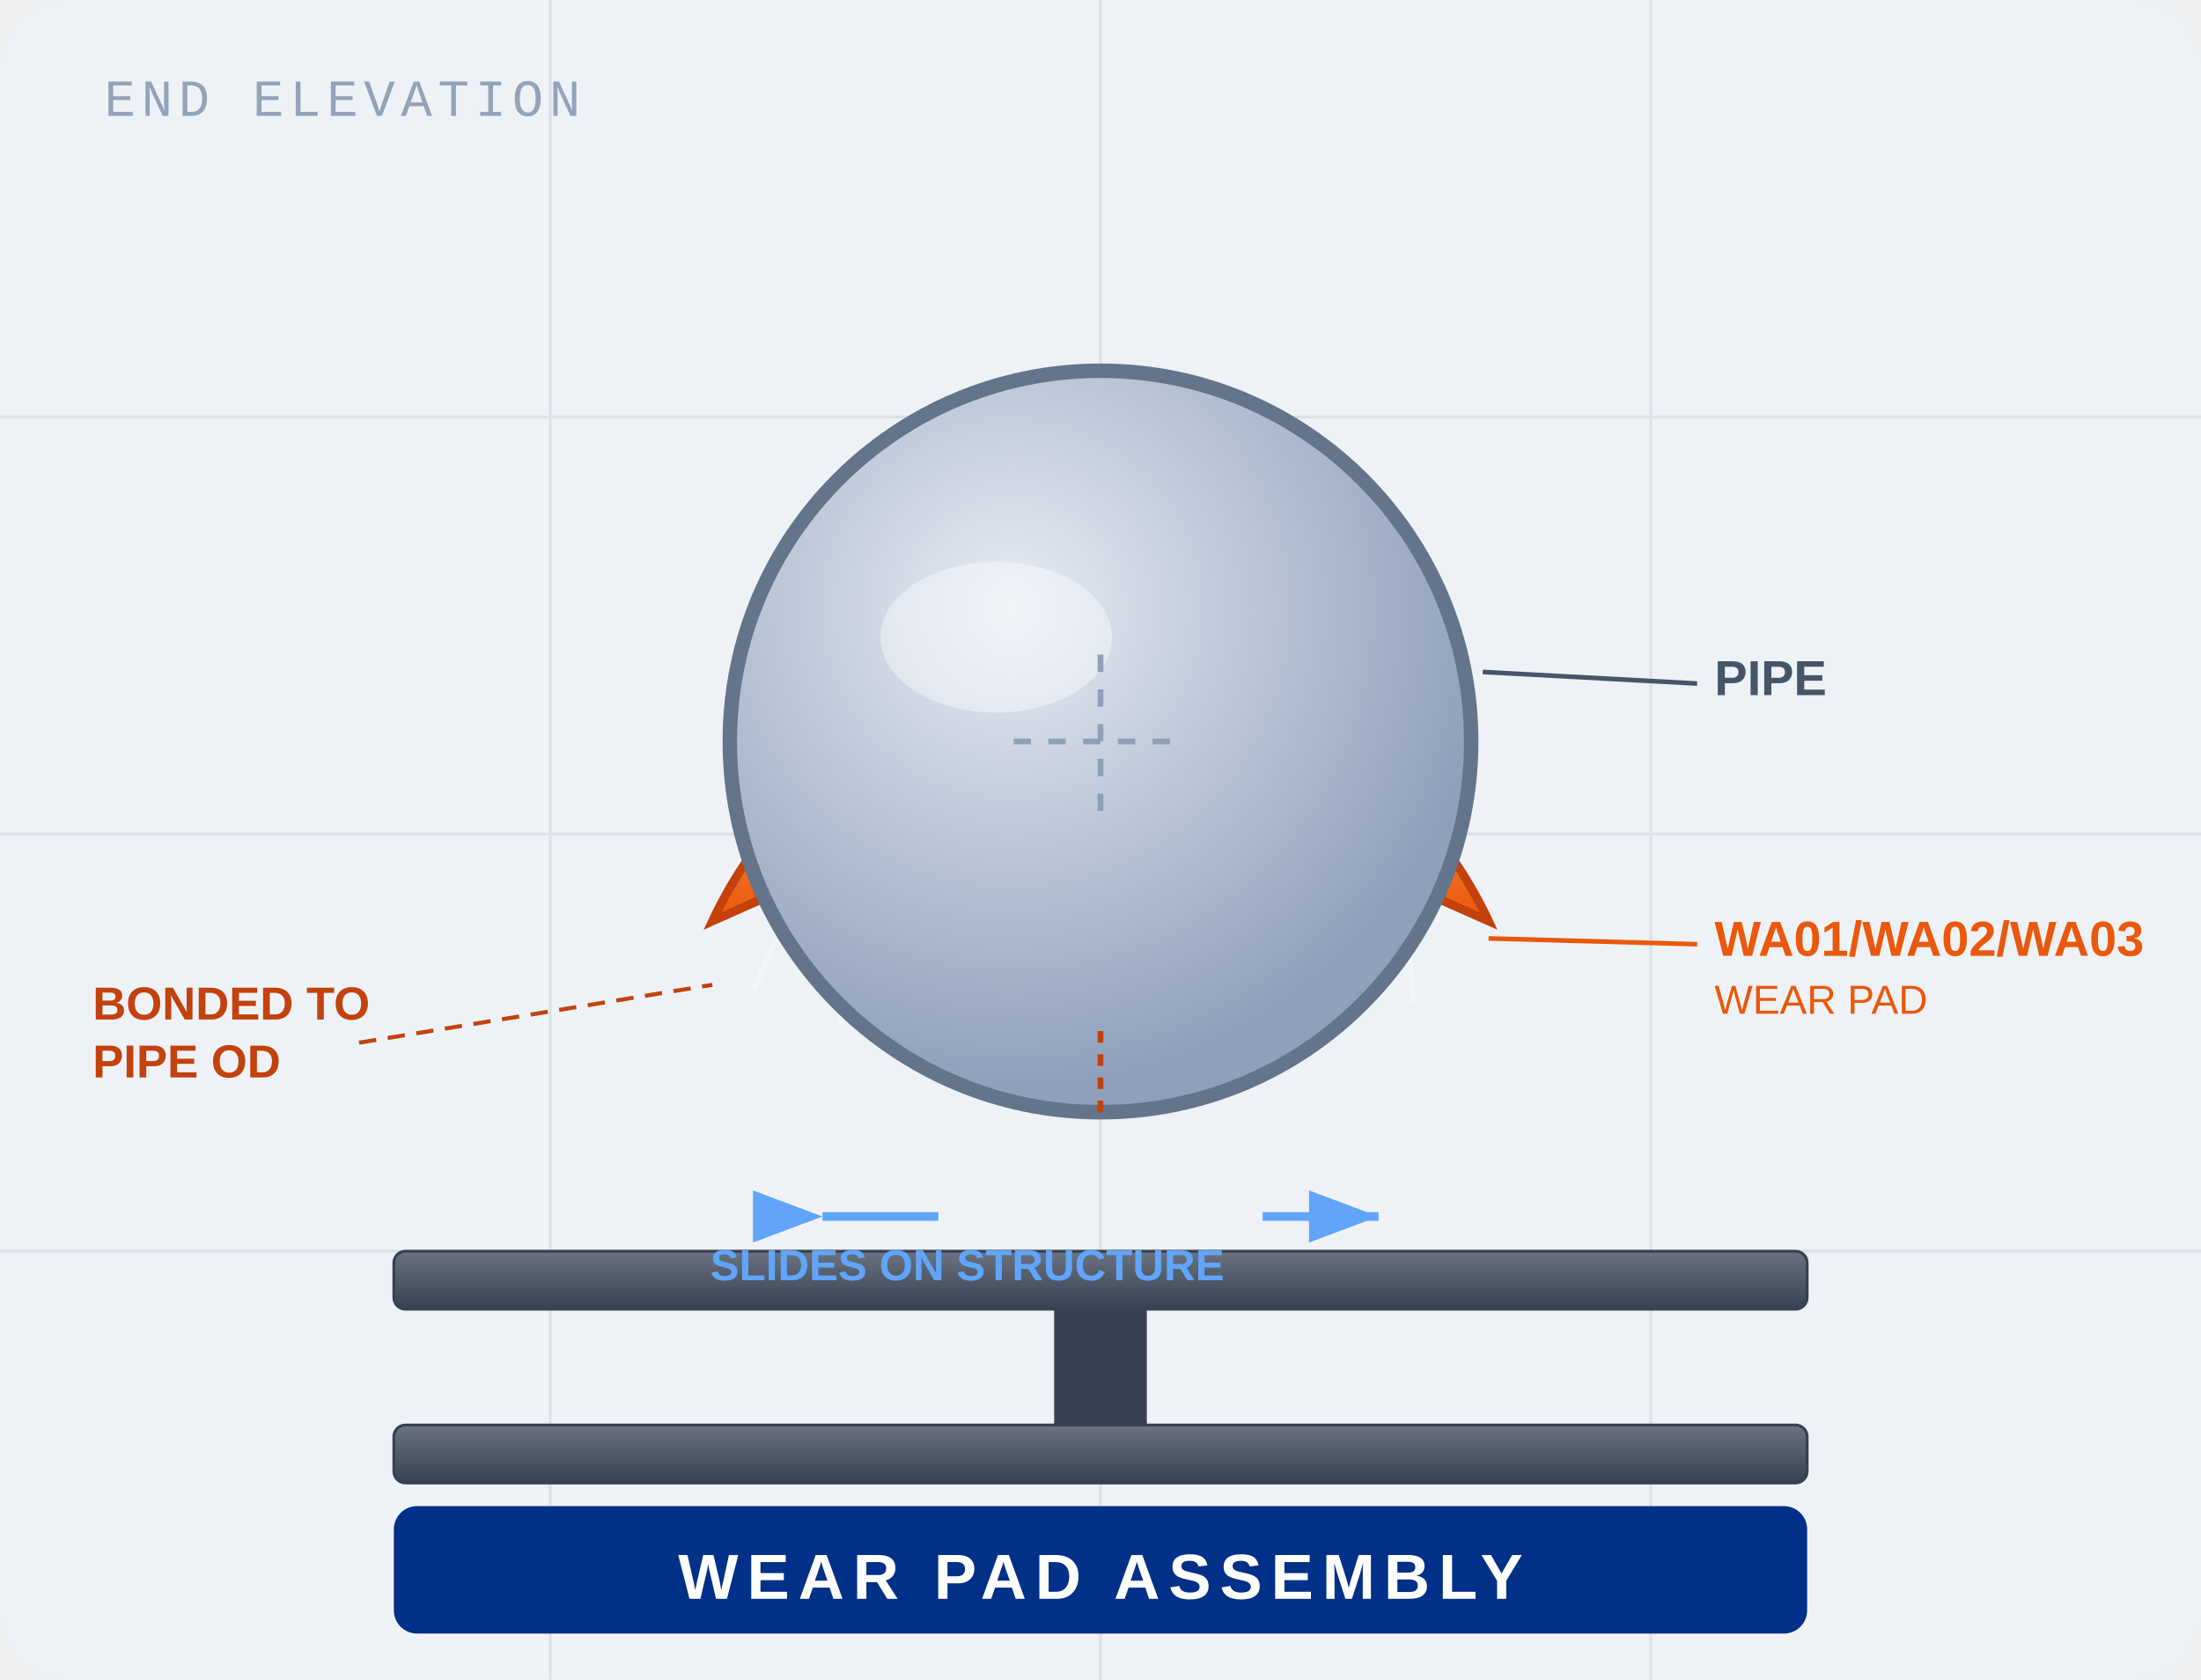
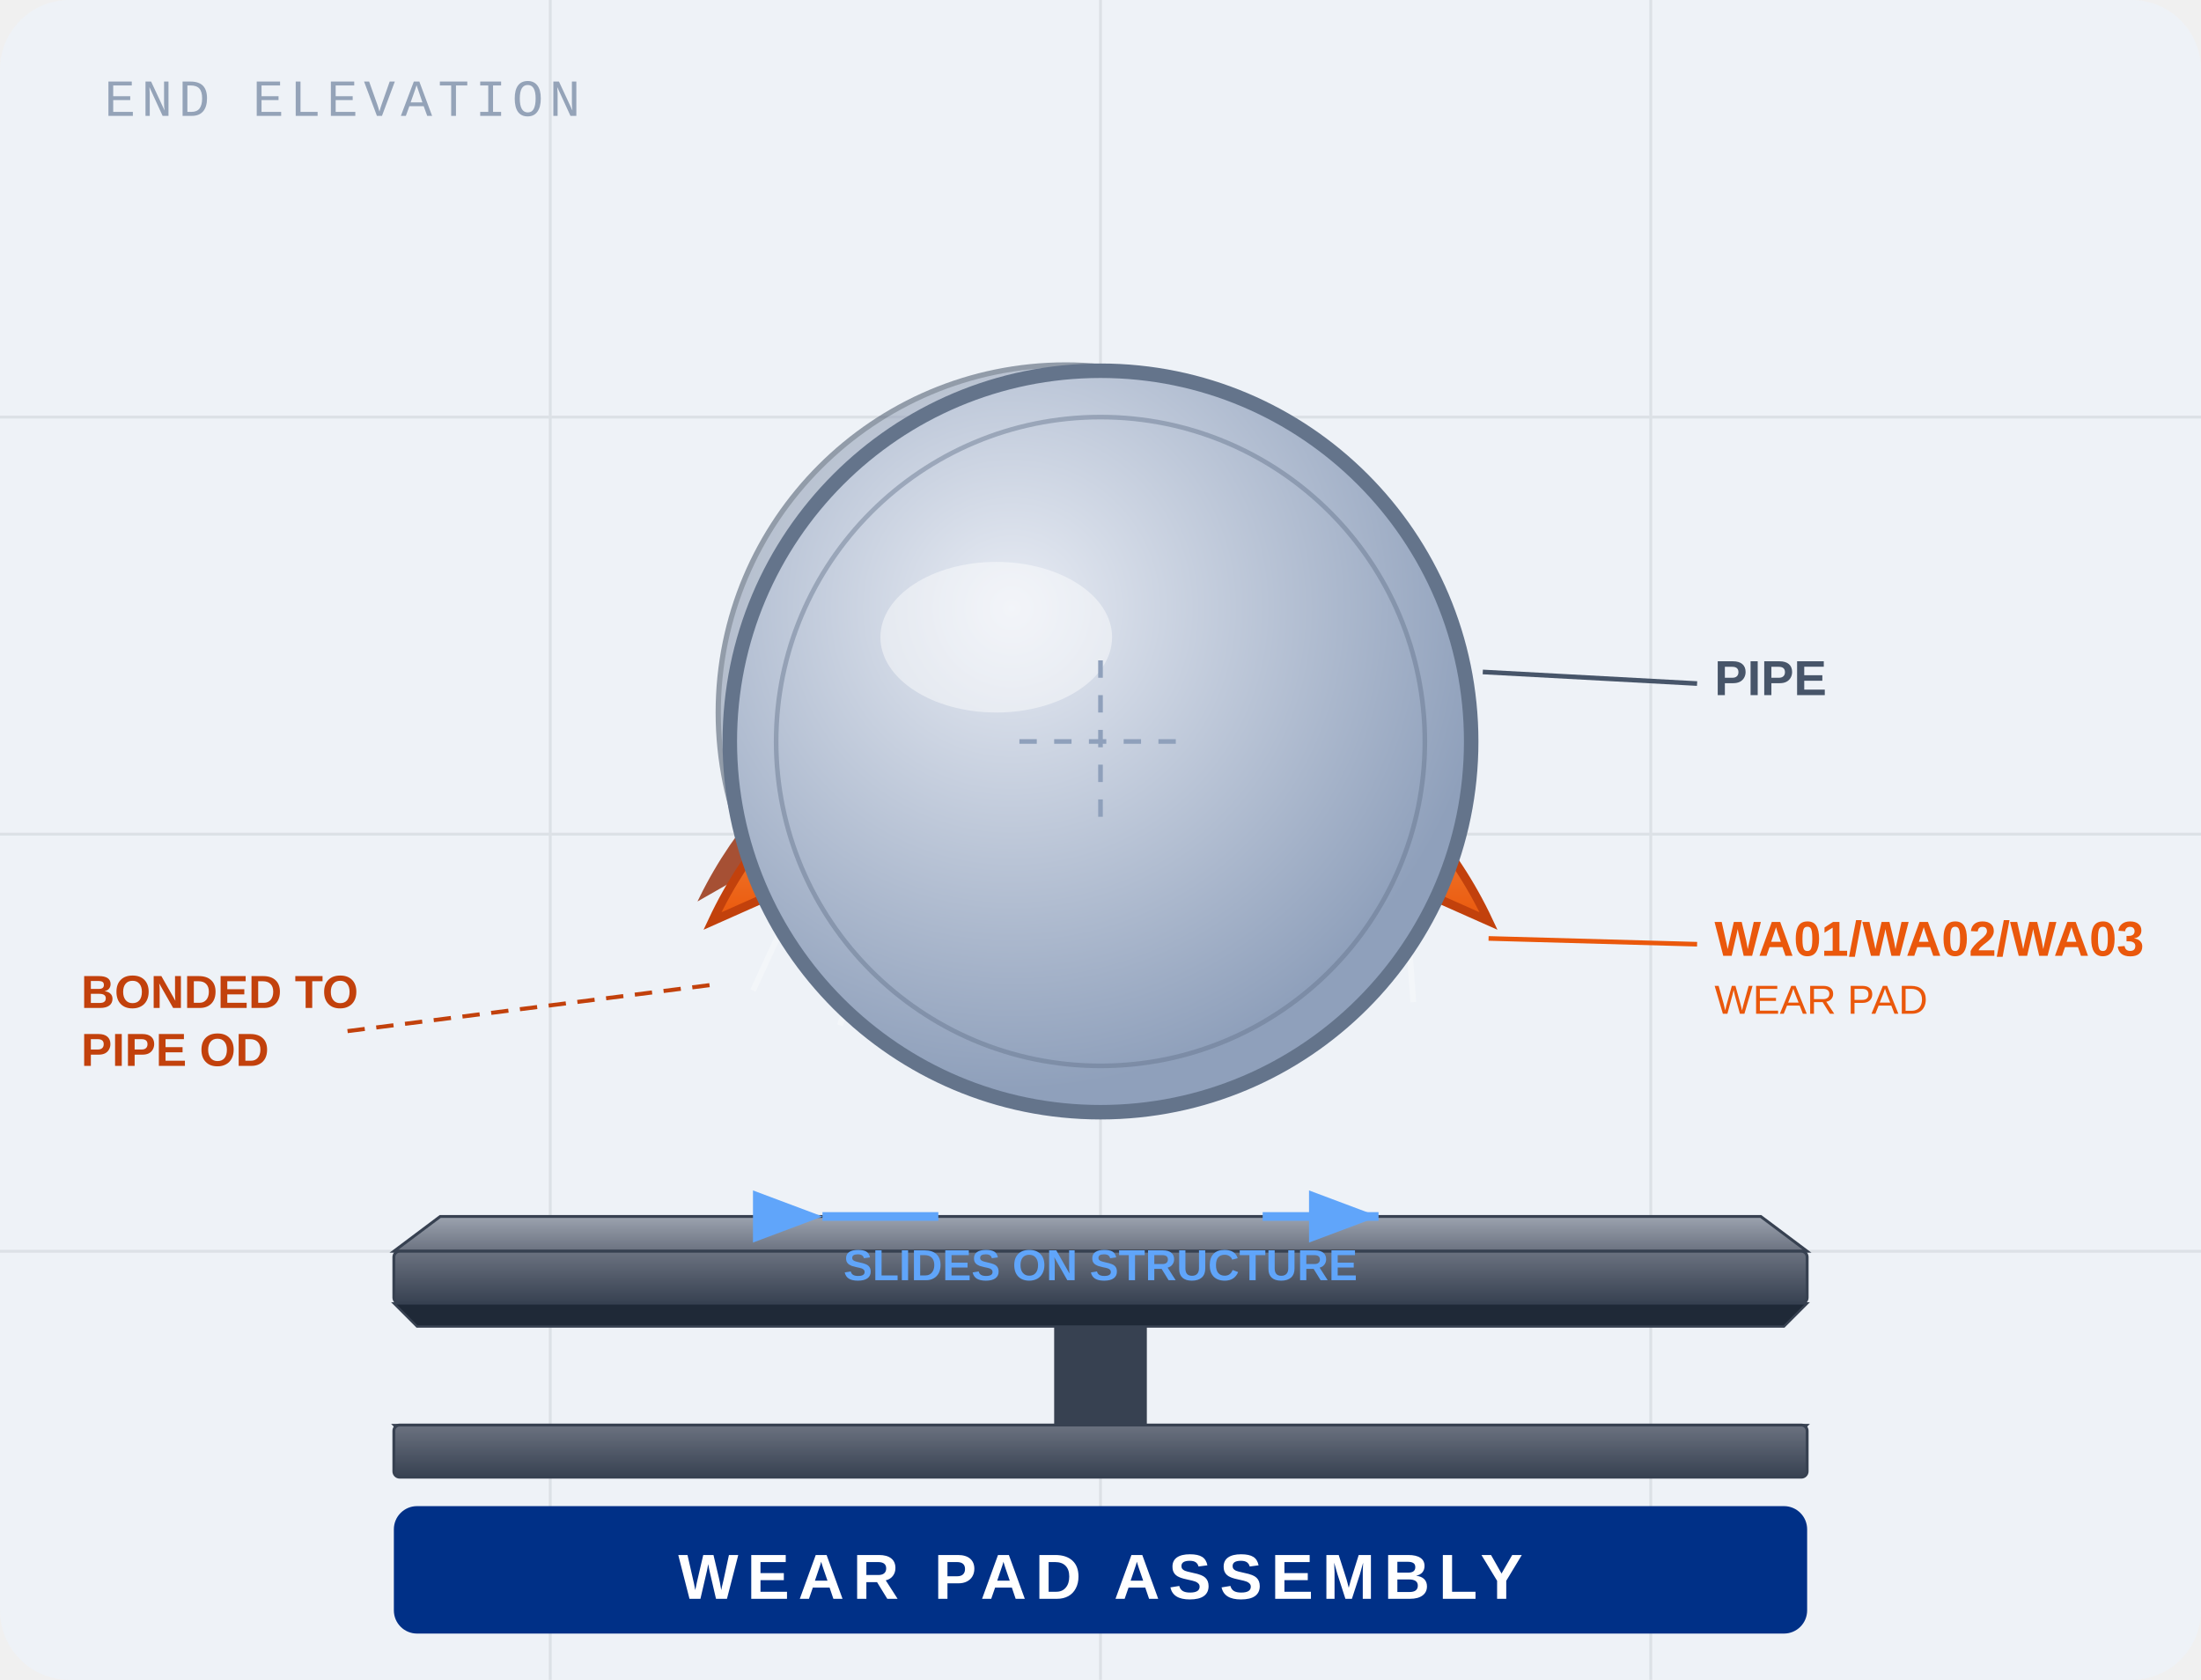
<svg xmlns="http://www.w3.org/2000/svg" viewBox="0 0 380 290">
  <defs>
    <radialGradient id="pg" cx="38%" cy="32%" r="65%">
      <stop offset="0%" stop-color="#E8ECF4" />
      <stop offset="100%" stop-color="#8FA0BB" />
    </radialGradient>
+     <radialGradient id="pg_back" cx="42%" cy="36%" r="65%">
+       <stop offset="0%" stop-color="#B8C4D9" />
+       <stop offset="100%" stop-color="#6B7A93" />
+     </radialGradient>
    <linearGradient id="sg" x1="0" y1="0" x2="0" y2="1">
      <stop offset="0%" stop-color="#6B7280" />
      <stop offset="100%" stop-color="#374151" />
    </linearGradient>
+     <linearGradient id="sg_top" x1="0" y1="0" x2="0" y2="1">
+       <stop offset="0%" stop-color="#9CA3AF" />
+       <stop offset="100%" stop-color="#6B7280" />
+     </linearGradient>
    <linearGradient id="wp" x1="0" y1="0" x2="0" y2="1">
      <stop offset="0%" stop-color="#FDBA74" />
      <stop offset="100%" stop-color="#EA580C" />
+     </linearGradient>
+     <linearGradient id="wp_top" x1="0" y1="0" x2="0" y2="1">
+       <stop offset="0%" stop-color="#FED7AA" />
+       <stop offset="100%" stop-color="#FB923C" />
    </linearGradient>
    <marker id="slide_arr" markerWidth="8" markerHeight="6" refX="8" refY="3" orient="auto">
      <path d="M0,0 L8,3 L0,6 z" fill="#60A5FA" />
    </marker>
    <marker id="slide_arr_l" markerWidth="8" markerHeight="6" refX="0" refY="3" orient="auto">
      <path d="M8,0 L0,3 L8,6 z" fill="#60A5FA" />
    </marker>
  </defs>
  <rect width="380" height="290" fill="#EEF2F7" rx="12" />
  <g stroke="#D1D5DB" stroke-width="0.5" opacity="0.6">
    <line x1="0" y1="72" x2="380" y2="72" />
    <line x1="0" y1="144" x2="380" y2="144" />
    <line x1="0" y1="216" x2="380" y2="216" />
    <line x1="95" y1="0" x2="95" y2="290" />
    <line x1="190" y1="0" x2="190" y2="290" />
    <line x1="285" y1="0" x2="285" y2="290" />
  </g>
  <text x="18" y="20" font-family="'Courier New',monospace" font-size="9" fill="#94A3B8" letter-spacing="1">END ELEVATION</text>
-   <rect x="68" y="216" width="244" height="10" rx="2" fill="url(#sg)" stroke="#374151" stroke-width="0.5" />
-   <rect x="182" y="226" width="16" height="20" fill="#374151" />
-   <rect x="68" y="246" width="244" height="10" rx="2" fill="url(#sg)" stroke="#374151" stroke-width="0.5" />
+   <polygon points="68,216 312,216 304,210 76,210" fill="url(#sg_top)" stroke="#374151" stroke-width="0.5" />
+   <rect x="68" y="216" width="244" height="9" rx="1" fill="url(#sg)" stroke="#374151" stroke-width="0.5" />
+   <polygon points="68,225 312,225 308,229 72,229" fill="#1F2937" stroke="#374151" stroke-width="0.4" />
+   <rect x="182" y="229" width="16" height="17" fill="#374151" />
+   <polygon points="68,246 312,246 308,250 72,250" fill="#1F2937" stroke="#374151" stroke-width="0.4" />
+   <rect x="68" y="246" width="244" height="9" rx="1" fill="url(#sg)" stroke="#374151" stroke-width="0.5" />
+   <path d="M 128,151 A 64 64 0 0 1 244,151 L 252,155 A 73 73 0 0 0 121,155 Z" fill="#9A3412" stroke="#9A3412" stroke-width="0.5" opacity="0.85" />
  <path d="M 132,155 A 64 64 0 0 1 248,155 L 257,159 A 74 74 0 0 0 123,159 Z" fill="url(#wp)" stroke="#C2410C" stroke-width="1.5" />
+   <path d="M 137,156 A 60 60 0 0 1 243,156" fill="none" stroke="rgba(255,237,213,0.55)" stroke-width="2.2" stroke-linecap="round" />
  <g stroke="rgba(255,255,255,0.30)" stroke-width="1">
    <line x1="136" y1="158" x2="130" y2="171" />
    <line x1="150" y1="163" x2="145" y2="177" />
    <line x1="165" y1="166" x2="161" y2="181" />
    <line x1="181" y1="168" x2="178" y2="183" />
    <line x1="197" y1="168" x2="195" y2="183" />
    <line x1="213" y1="167" x2="211" y2="182" />
    <line x1="228" y1="164" x2="227" y2="178" />
    <line x1="243" y1="159" x2="244" y2="173" />
  </g>
+   <circle cx="184" cy="123" r="60" fill="url(#pg_back)" stroke="#475569" stroke-width="0.9" opacity="0.55" />
  <circle cx="190" cy="128" r="64" fill="url(#pg)" stroke="#64748B" stroke-width="2.5" />
-   <ellipse cx="172" cy="110" rx="20" ry="13" fill="rgba(255,255,255,0.4)" />
-   <line x1="190" y1="113" x2="190" y2="143" stroke="#8FA0BB" stroke-width="1" stroke-dasharray="3,3" />
-   <line x1="175" y1="128" x2="205" y2="128" stroke="#8FA0BB" stroke-width="1" stroke-dasharray="3,3" />
-   <line x1="190" y1="178" x2="190" y2="193" stroke="#C2410C" stroke-width="1" stroke-dasharray="2,2" />
-   <text x="16" y="176" font-family="'Arial',sans-serif" font-size="8" fill="#C2410C" font-weight="600">BONDED TO</text>
-   <text x="16" y="186" font-family="'Arial',sans-serif" font-size="8" fill="#C2410C" font-weight="600">PIPE OD</text>
-   <line x1="62" y1="180" x2="123" y2="170" stroke="#C2410C" stroke-width="0.7" stroke-dasharray="3,2" />
+   <circle cx="190" cy="128" r="56" fill="none" stroke="#64748B" stroke-width="0.8" opacity="0.45" />
+   <ellipse cx="172" cy="110" rx="20" ry="13" fill="rgba(255,255,255,0.45)" />
+   <line x1="190" y1="114" x2="190" y2="142" stroke="#8FA0BB" stroke-width="0.8" stroke-dasharray="3,3" />
+   <line x1="176" y1="128" x2="204" y2="128" stroke="#8FA0BB" stroke-width="0.8" stroke-dasharray="3,3" />
+   <text x="14" y="174" font-family="'Arial',sans-serif" font-size="8" fill="#C2410C" font-weight="700">BONDED TO</text>
+   <text x="14" y="184" font-family="'Arial',sans-serif" font-size="8" fill="#C2410C" font-weight="700">PIPE OD</text>
+   <line x1="60" y1="178" x2="123" y2="170" stroke="#C2410C" stroke-width="0.7" stroke-dasharray="3,2" />
  <line x1="162" y1="210" x2="142" y2="210" stroke="#60A5FA" stroke-width="1.5" marker-end="url(#slide_arr_l)" />
  <line x1="218" y1="210" x2="238" y2="210" stroke="#60A5FA" stroke-width="1.5" marker-end="url(#slide_arr)" />
-   <text x="167" y="221" font-family="'Arial',sans-serif" font-size="7.5" fill="#60A5FA" font-weight="600" text-anchor="middle">SLIDES ON STRUCTURE</text>
+   <text x="190" y="221" font-family="'Arial',sans-serif" font-size="7.5" fill="#60A5FA" font-weight="700" text-anchor="middle">SLIDES ON STRUCTURE</text>
  <text x="296" y="120" font-family="'Arial',sans-serif" font-size="8.5" fill="#475569" font-weight="700">PIPE</text>
  <line x1="256" y1="116" x2="293" y2="118" stroke="#475569" stroke-width="0.8" />
  <text x="296" y="165" font-family="'Arial',sans-serif" font-size="8.5" fill="#EA580C" font-weight="700">WA01/WA02/WA03</text>
  <text x="296" y="175" font-family="'Arial',sans-serif" font-size="7" fill="#EA580C">WEAR PAD</text>
  <line x1="257" y1="162" x2="293" y2="163" stroke="#EA580C" stroke-width="0.8" />
  <rect x="68" y="260" width="244" height="22" rx="4" fill="#003087" />
  <text x="190" y="276" text-anchor="middle" font-family="'Arial',sans-serif" font-size="11" font-weight="700" fill="white" letter-spacing="1.5">WEAR PAD ASSEMBLY</text>
</svg>
